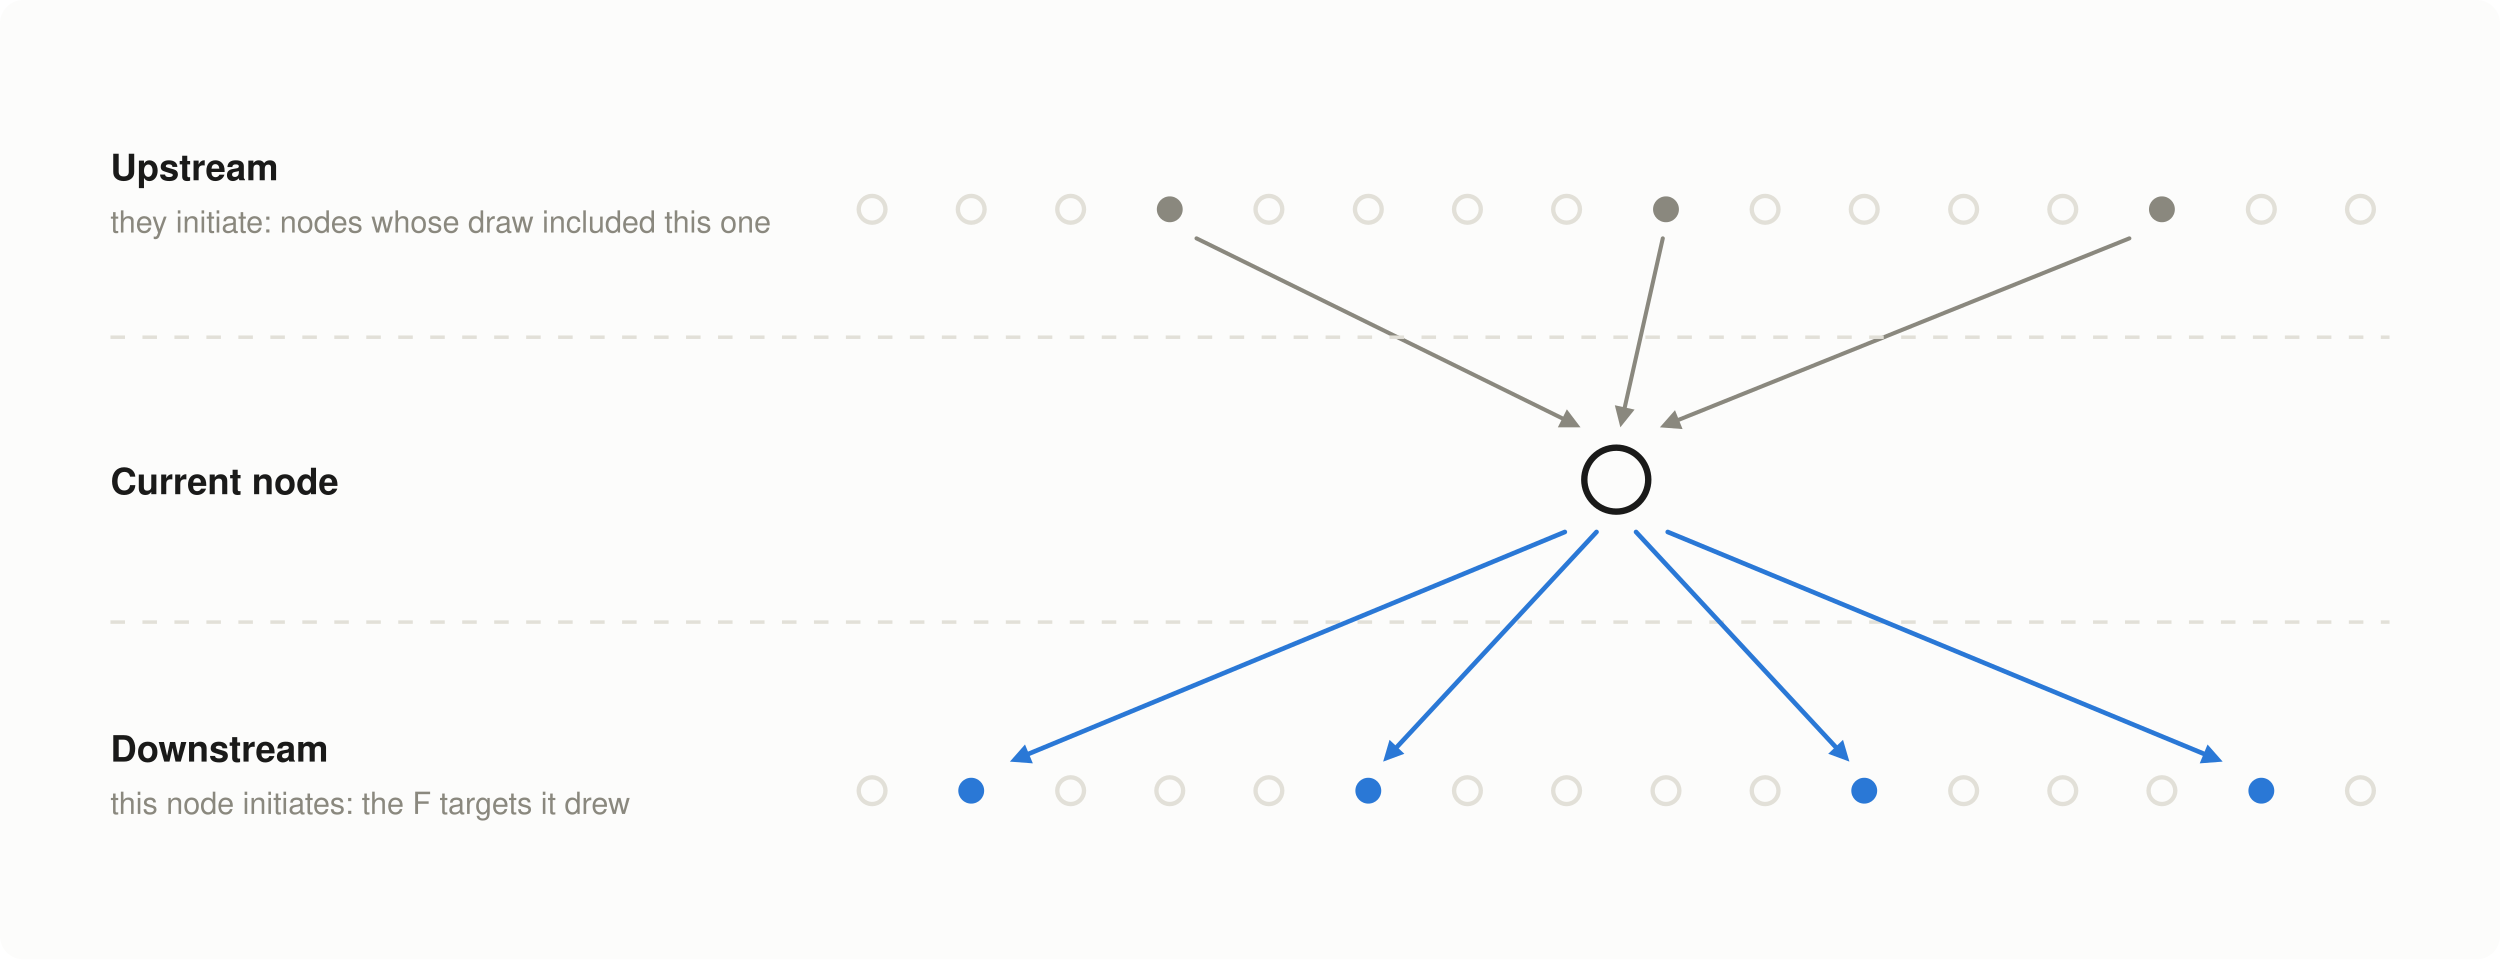
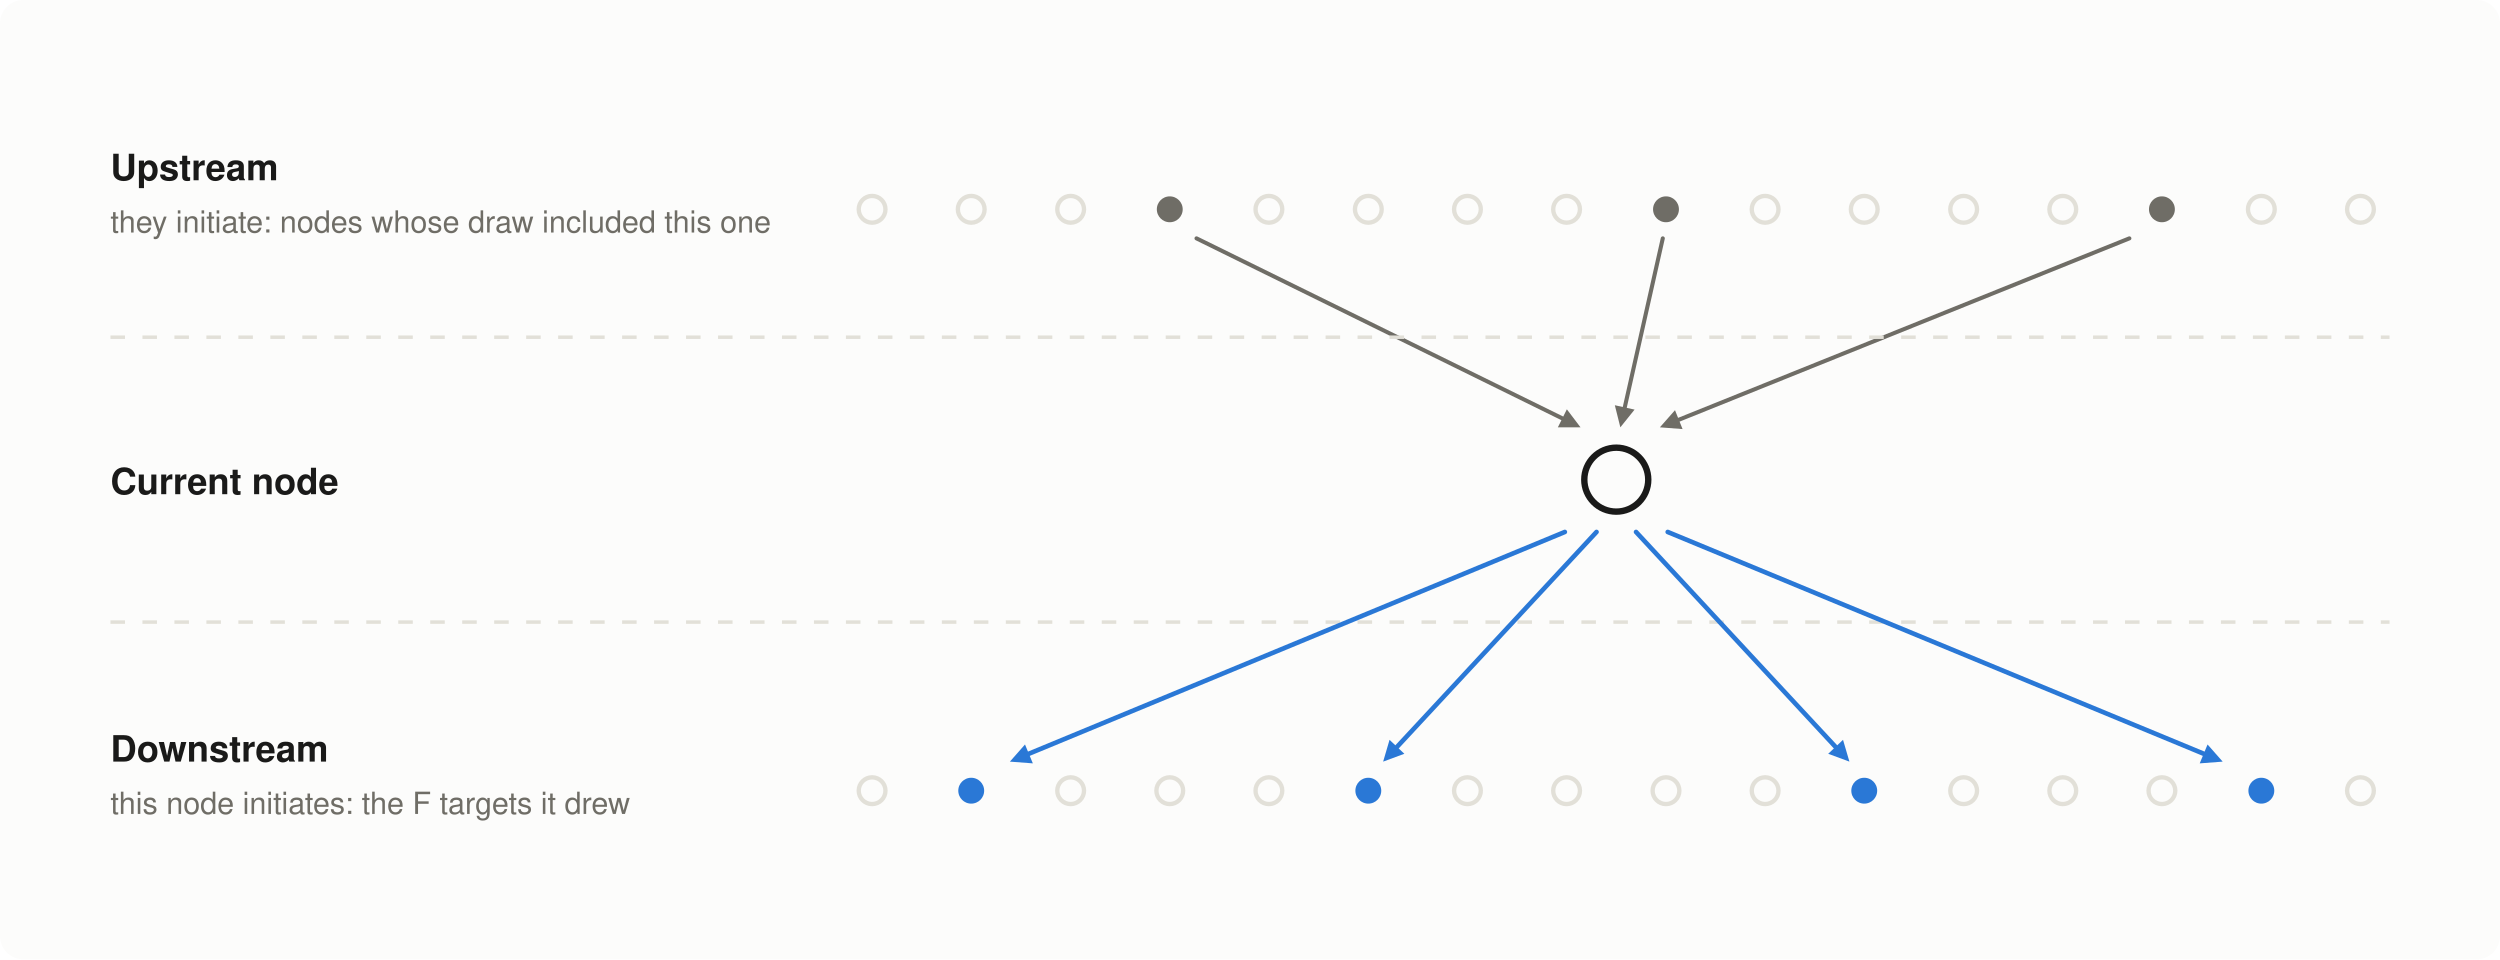
<svg xmlns="http://www.w3.org/2000/svg" viewBox="0 0 860 330" width="860" height="330" role="img" aria-labelledby="t d">
  <rect width="860" height="330" rx="8" fill="#fcfcfb" />
  <text x="38.0" y="62.0" font-size="12.5" fill="#1a1a19" font-family="-apple-system,BlinkMacSystemFont,Segoe UI,Helvetica,Arial,sans-serif" font-weight="600">Upstream</text>
-   <text x="38.0" y="80.0" font-size="10.5" fill="#8a887e" font-family="-apple-system,BlinkMacSystemFont,Segoe UI,Helvetica,Arial,sans-serif">they initiate: nodes whose draw included this one</text>
+   <text x="38.0" y="80.0" font-size="10.5" fill="#6f6d66" font-family="-apple-system,BlinkMacSystemFont,Segoe UI,Helvetica,Arial,sans-serif">they initiate: nodes whose draw included this one</text>
  <circle cx="300.0" cy="72.0" r="4.6" fill="#fcfcfb" stroke="#e2e0d8" stroke-width="1.5" />
  <circle cx="334.1" cy="72.0" r="4.6" fill="#fcfcfb" stroke="#e2e0d8" stroke-width="1.5" />
  <circle cx="368.3" cy="72.0" r="4.6" fill="#fcfcfb" stroke="#e2e0d8" stroke-width="1.5" />
-   <circle cx="402.4" cy="72.0" r="5.2" fill="#8a887e" stroke="#fcfcfb" stroke-width="1.5" />
+   <circle cx="402.4" cy="72.0" r="5.2" fill="#6f6d66" stroke="#fcfcfb" stroke-width="1.5" />
  <circle cx="436.5" cy="72.0" r="4.6" fill="#fcfcfb" stroke="#e2e0d8" stroke-width="1.5" />
  <circle cx="470.7" cy="72.0" r="4.6" fill="#fcfcfb" stroke="#e2e0d8" stroke-width="1.5" />
  <circle cx="504.8" cy="72.0" r="4.6" fill="#fcfcfb" stroke="#e2e0d8" stroke-width="1.5" />
  <circle cx="538.9" cy="72.0" r="4.6" fill="#fcfcfb" stroke="#e2e0d8" stroke-width="1.5" />
-   <circle cx="573.1" cy="72.0" r="5.2" fill="#8a887e" stroke="#fcfcfb" stroke-width="1.5" />
+   <circle cx="573.1" cy="72.0" r="5.2" fill="#6f6d66" stroke="#fcfcfb" stroke-width="1.5" />
  <circle cx="607.2" cy="72.0" r="4.6" fill="#fcfcfb" stroke="#e2e0d8" stroke-width="1.5" />
  <circle cx="641.3" cy="72.0" r="4.6" fill="#fcfcfb" stroke="#e2e0d8" stroke-width="1.5" />
  <circle cx="675.5" cy="72.0" r="4.6" fill="#fcfcfb" stroke="#e2e0d8" stroke-width="1.5" />
  <circle cx="709.6" cy="72.0" r="4.6" fill="#fcfcfb" stroke="#e2e0d8" stroke-width="1.5" />
-   <circle cx="743.7" cy="72.0" r="5.2" fill="#8a887e" stroke="#fcfcfb" stroke-width="1.5" />
+   <circle cx="743.7" cy="72.0" r="5.2" fill="#6f6d66" stroke="#fcfcfb" stroke-width="1.5" />
  <circle cx="777.9" cy="72.0" r="4.6" fill="#fcfcfb" stroke="#e2e0d8" stroke-width="1.5" />
  <circle cx="812.0" cy="72.0" r="4.6" fill="#fcfcfb" stroke="#e2e0d8" stroke-width="1.5" />
-   <line x1="411.6" y1="82.0" x2="537.4" y2="143.9" stroke="#8a887e" stroke-width="1.4" stroke-linecap="round" />
-   <polygon points="543.7,147.0 535.9,147.0 539.0,140.8" fill="#8a887e" />
-   <line x1="572.0" y1="82.0" x2="558.9" y2="140.2" stroke="#8a887e" stroke-width="1.4" stroke-linecap="round" />
-   <polygon points="557.4,147.0 555.5,139.4 562.3,140.9" fill="#8a887e" />
-   <line x1="732.5" y1="82.0" x2="577.5" y2="144.4" stroke="#8a887e" stroke-width="1.4" stroke-linecap="round" />
-   <polygon points="571.0,147.0 576.2,141.1 578.8,147.6" fill="#8a887e" />
+   <line x1="411.6" y1="82.0" x2="537.4" y2="143.9" stroke="#6f6d66" stroke-width="1.4" stroke-linecap="round" />
+   <polygon points="543.7,147.0 535.9,147.0 539.0,140.8" fill="#6f6d66" />
+   <line x1="572.0" y1="82.0" x2="558.9" y2="140.2" stroke="#6f6d66" stroke-width="1.4" stroke-linecap="round" />
+   <polygon points="557.4,147.0 555.5,139.4 562.3,140.9" fill="#6f6d66" />
+   <line x1="732.5" y1="82.0" x2="577.5" y2="144.4" stroke="#6f6d66" stroke-width="1.4" stroke-linecap="round" />
+   <polygon points="571.0,147.0 576.2,141.1 578.8,147.6" fill="#6f6d66" />
  <line x1="38.0" y1="116.0" x2="822.0" y2="116.0" stroke="#e2e0d8" stroke-width="1.2" stroke-dasharray="5 6" />
  <text x="38.0" y="170.0" font-size="12.5" fill="#1a1a19" font-family="-apple-system,BlinkMacSystemFont,Segoe UI,Helvetica,Arial,sans-serif" font-weight="600">Current node</text>
  <circle cx="556.0" cy="165.0" r="11.0" fill="#fcfcfb" stroke="#1a1a19" stroke-width="2.2" />
  <line x1="38.0" y1="214.0" x2="822.0" y2="214.0" stroke="#e2e0d8" stroke-width="1.2" stroke-dasharray="5 6" />
  <text x="38.0" y="262.0" font-size="12.5" fill="#1a1a19" font-family="-apple-system,BlinkMacSystemFont,Segoe UI,Helvetica,Arial,sans-serif" font-weight="600">Downstream</text>
-   <text x="38.0" y="280.0" font-size="10.5" fill="#8a887e" font-family="-apple-system,BlinkMacSystemFont,Segoe UI,Helvetica,Arial,sans-serif">this node initiates: the F targets it drew</text>
+   <text x="38.0" y="280.0" font-size="10.5" fill="#6f6d66" font-family="-apple-system,BlinkMacSystemFont,Segoe UI,Helvetica,Arial,sans-serif">this node initiates: the F targets it drew</text>
  <circle cx="300.0" cy="272.0" r="4.6" fill="#fcfcfb" stroke="#e2e0d8" stroke-width="1.5" />
  <circle cx="334.1" cy="272.0" r="5.2" fill="#2a78d6" stroke="#fcfcfb" stroke-width="1.5" />
  <circle cx="368.3" cy="272.0" r="4.6" fill="#fcfcfb" stroke="#e2e0d8" stroke-width="1.5" />
  <circle cx="402.4" cy="272.0" r="4.6" fill="#fcfcfb" stroke="#e2e0d8" stroke-width="1.5" />
  <circle cx="436.5" cy="272.0" r="4.6" fill="#fcfcfb" stroke="#e2e0d8" stroke-width="1.5" />
  <circle cx="470.7" cy="272.0" r="5.2" fill="#2a78d6" stroke="#fcfcfb" stroke-width="1.5" />
  <circle cx="504.8" cy="272.0" r="4.6" fill="#fcfcfb" stroke="#e2e0d8" stroke-width="1.5" />
  <circle cx="538.9" cy="272.0" r="4.6" fill="#fcfcfb" stroke="#e2e0d8" stroke-width="1.5" />
  <circle cx="573.1" cy="272.0" r="4.6" fill="#fcfcfb" stroke="#e2e0d8" stroke-width="1.5" />
  <circle cx="607.2" cy="272.0" r="4.6" fill="#fcfcfb" stroke="#e2e0d8" stroke-width="1.5" />
  <circle cx="641.3" cy="272.0" r="5.2" fill="#2a78d6" stroke="#fcfcfb" stroke-width="1.5" />
  <circle cx="675.5" cy="272.0" r="4.6" fill="#fcfcfb" stroke="#e2e0d8" stroke-width="1.5" />
  <circle cx="709.6" cy="272.0" r="4.6" fill="#fcfcfb" stroke="#e2e0d8" stroke-width="1.5" />
  <circle cx="743.7" cy="272.0" r="4.6" fill="#fcfcfb" stroke="#e2e0d8" stroke-width="1.5" />
  <circle cx="777.9" cy="272.0" r="5.2" fill="#2a78d6" stroke="#fcfcfb" stroke-width="1.5" />
  <circle cx="812.0" cy="272.0" r="4.6" fill="#fcfcfb" stroke="#e2e0d8" stroke-width="1.5" />
  <line x1="538.3" y1="183.0" x2="353.9" y2="259.3" stroke="#2a78d6" stroke-width="1.6" stroke-linecap="round" />
  <polygon points="347.4,262.0 352.6,256.1 355.3,262.6" fill="#2a78d6" />
  <line x1="549.2" y1="183.0" x2="480.6" y2="256.9" stroke="#2a78d6" stroke-width="1.6" stroke-linecap="round" />
  <polygon points="475.8,262.0 478.0,254.5 483.1,259.3" fill="#2a78d6" />
  <line x1="562.8" y1="183.0" x2="631.4" y2="256.9" stroke="#2a78d6" stroke-width="1.6" stroke-linecap="round" />
  <polygon points="636.2,262.0 628.9,259.3 634.0,254.5" fill="#2a78d6" />
  <line x1="573.7" y1="183.0" x2="758.1" y2="259.3" stroke="#2a78d6" stroke-width="1.6" stroke-linecap="round" />
  <polygon points="764.6,262.0 756.7,262.6 759.4,256.1" fill="#2a78d6" />
</svg>
